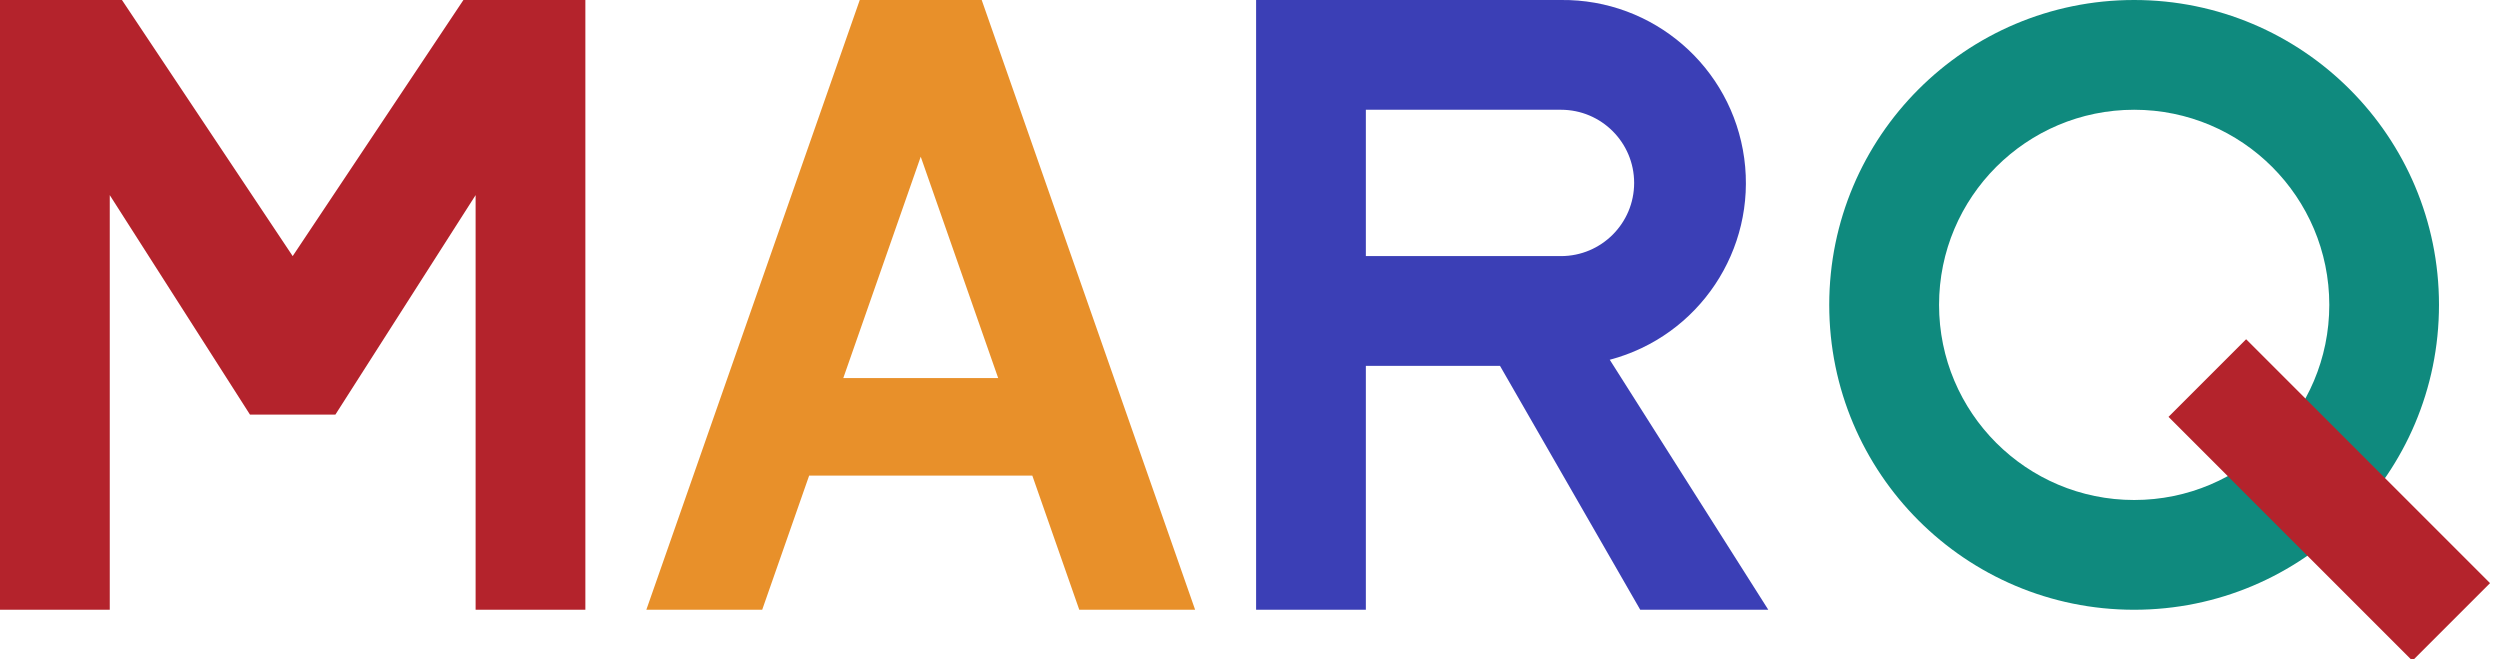
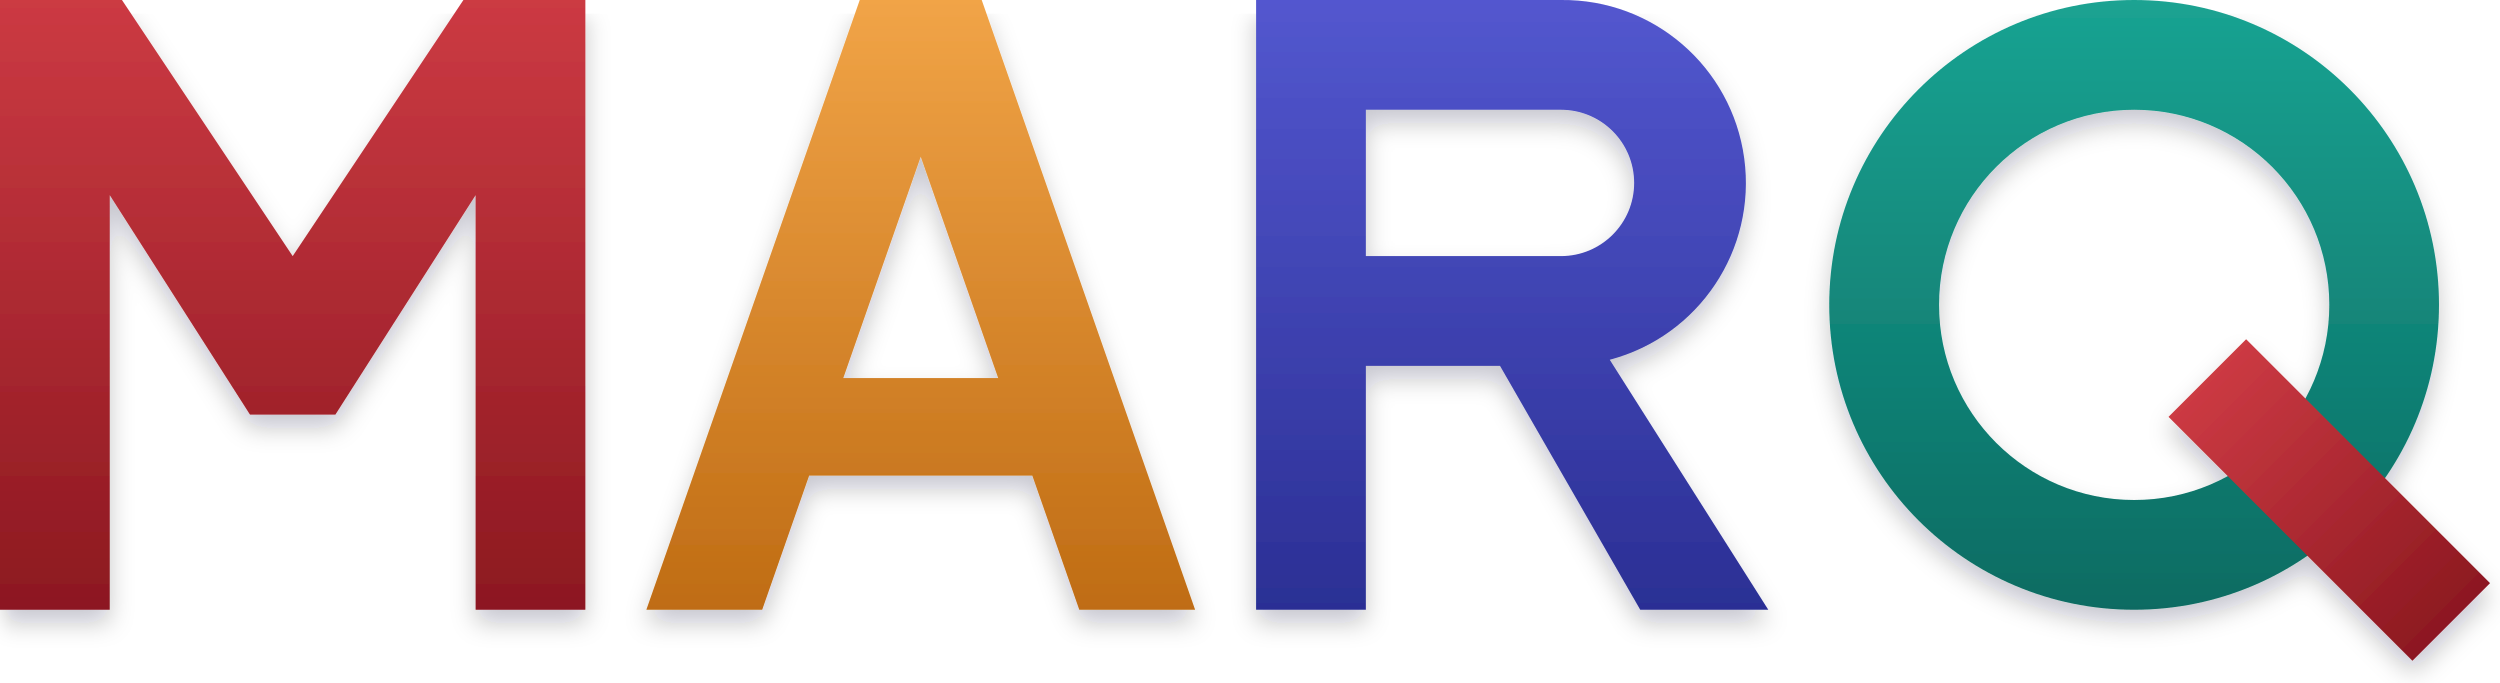
- <svg xmlns="http://www.w3.org/2000/svg" viewBox="0 0 410 108" role="img" aria-label="MARQ">
-   <g fill-rule="evenodd">
-     <polygon fill="#B4232C" points="0,100 0,0 20,0 48,42 76,0 96,0 96,100 78,100 78,32 55,68 41,68 18,32 18,100" />
-     <path fill="#E8902A" transform="translate(106 0)" d="M0 100 L35 0 H55 L90 100 H71 L63.3 78 H26.7 L19 100 Z M32.3 62 H57.7 L45 25.7 Z" />
-     <path fill="#3B3FB6" transform="translate(206 0)" d="M0 0 H50 A30 30 0 0 1 58 59 L84 100 H63 L40 60 H18 V100 H0 Z M18 18 V42 H50 A12 12 0 0 0 50 18 Z" />
-     <path fill="#0F8A7E" transform="translate(300 0)" d="M50 0 A50 50 0 1 1 49.99 0 Z M50 18 A32 32 0 1 0 50.01 18 Z" />
-     <line transform="translate(300 0)" x1="62" y1="62" x2="102" y2="102" stroke="#B4232C" stroke-width="18" />
+ <svg xmlns="http://www.w3.org/2000/svg" viewBox="0 0 410 112" role="img" aria-label="MARQ">
+   <defs>
+     <linearGradient id="m" x1="0" y1="0" x2="0" y2="1">
+       <stop offset="0" stop-color="#cc3a43" />
+       <stop offset="1" stop-color="#8c1820" />
+     </linearGradient>
+     <linearGradient id="a" x1="0" y1="0" x2="0" y2="1">
+       <stop offset="0" stop-color="#f1a447" />
+       <stop offset="1" stop-color="#bf6c14" />
+     </linearGradient>
+     <linearGradient id="r" x1="0" y1="0" x2="0" y2="1">
+       <stop offset="0" stop-color="#5357cf" />
+       <stop offset="1" stop-color="#2b2f94" />
+     </linearGradient>
+     <linearGradient id="q" x1="0" y1="0" x2="0" y2="1">
+       <stop offset="0" stop-color="#1aa392" />
+       <stop offset="1" stop-color="#0a6b62" />
+     </linearGradient>
+     <linearGradient id="t" x1="0" y1="0" x2="1" y2="1">
+       <stop offset="0" stop-color="#cc3a43" />
+       <stop offset="1" stop-color="#8c1820" />
+     </linearGradient>
+     <filter id="s" x="-10%" y="-10%" width="120%" height="140%">
+       <feDropShadow dx="0" dy="2.2" stdDeviation="2" flood-color="#1a1020" flood-opacity="0.22" />
+     </filter>
+   </defs>
+   <g fill-rule="evenodd" filter="url(#s)">
+     <polygon fill="url(#m)" points="0,100 0,0 20,0 48,42 76,0 96,0 96,100 78,100 78,32 55,68 41,68 18,32 18,100" />
+     <path fill="url(#a)" transform="translate(106 0)" d="M0 100 L35 0 H55 L90 100 H71 L63.3 78 H26.7 L19 100 Z M32.3 62 H57.7 L45 25.7 Z" />
+     <path fill="url(#r)" transform="translate(206 0)" d="M0 0 H50 A30 30 0 0 1 58 59 L84 100 H63 L40 60 H18 V100 H0 Z M18 18 V42 H50 A12 12 0 0 0 50 18 Z" />
+     <path fill="url(#q)" transform="translate(300 0)" d="M50 0 A50 50 0 1 1 49.99 0 Z M50 18 A32 32 0 1 0 50.01 18 Z" />
+     <line transform="translate(300 0)" x1="62" y1="62" x2="102" y2="102" stroke="url(#t)" stroke-width="18" />
  </g>
</svg>
